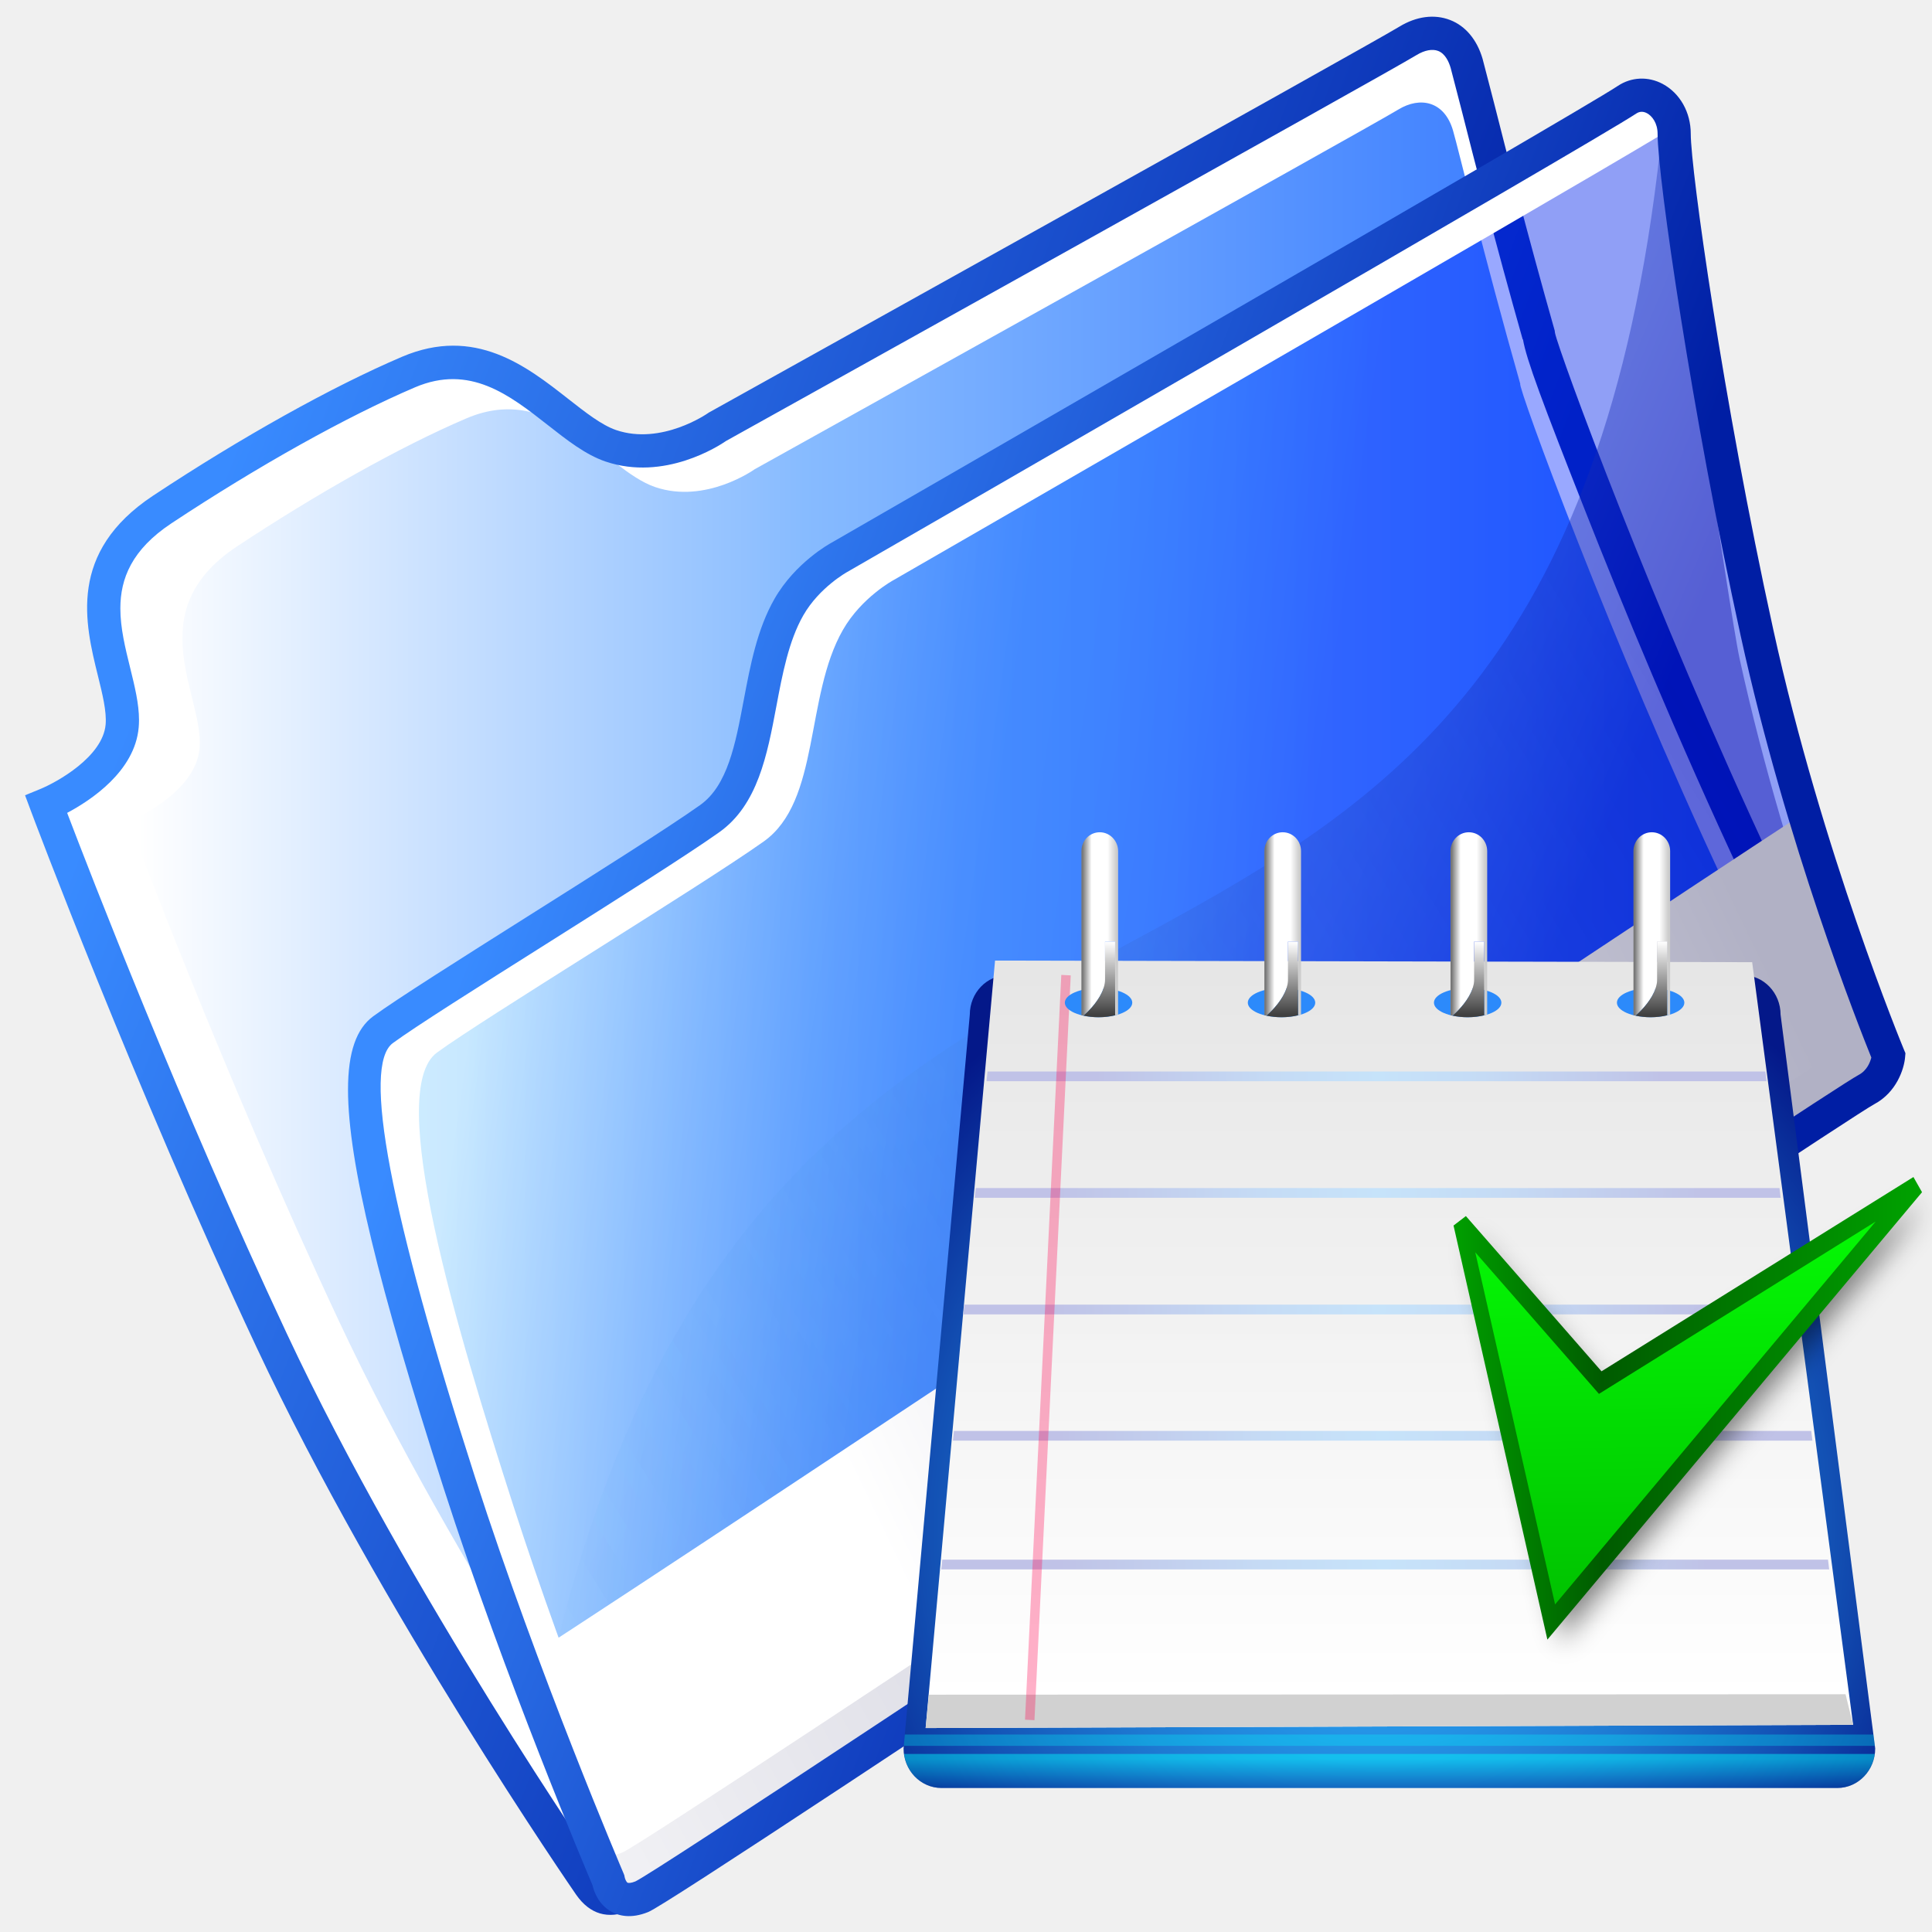
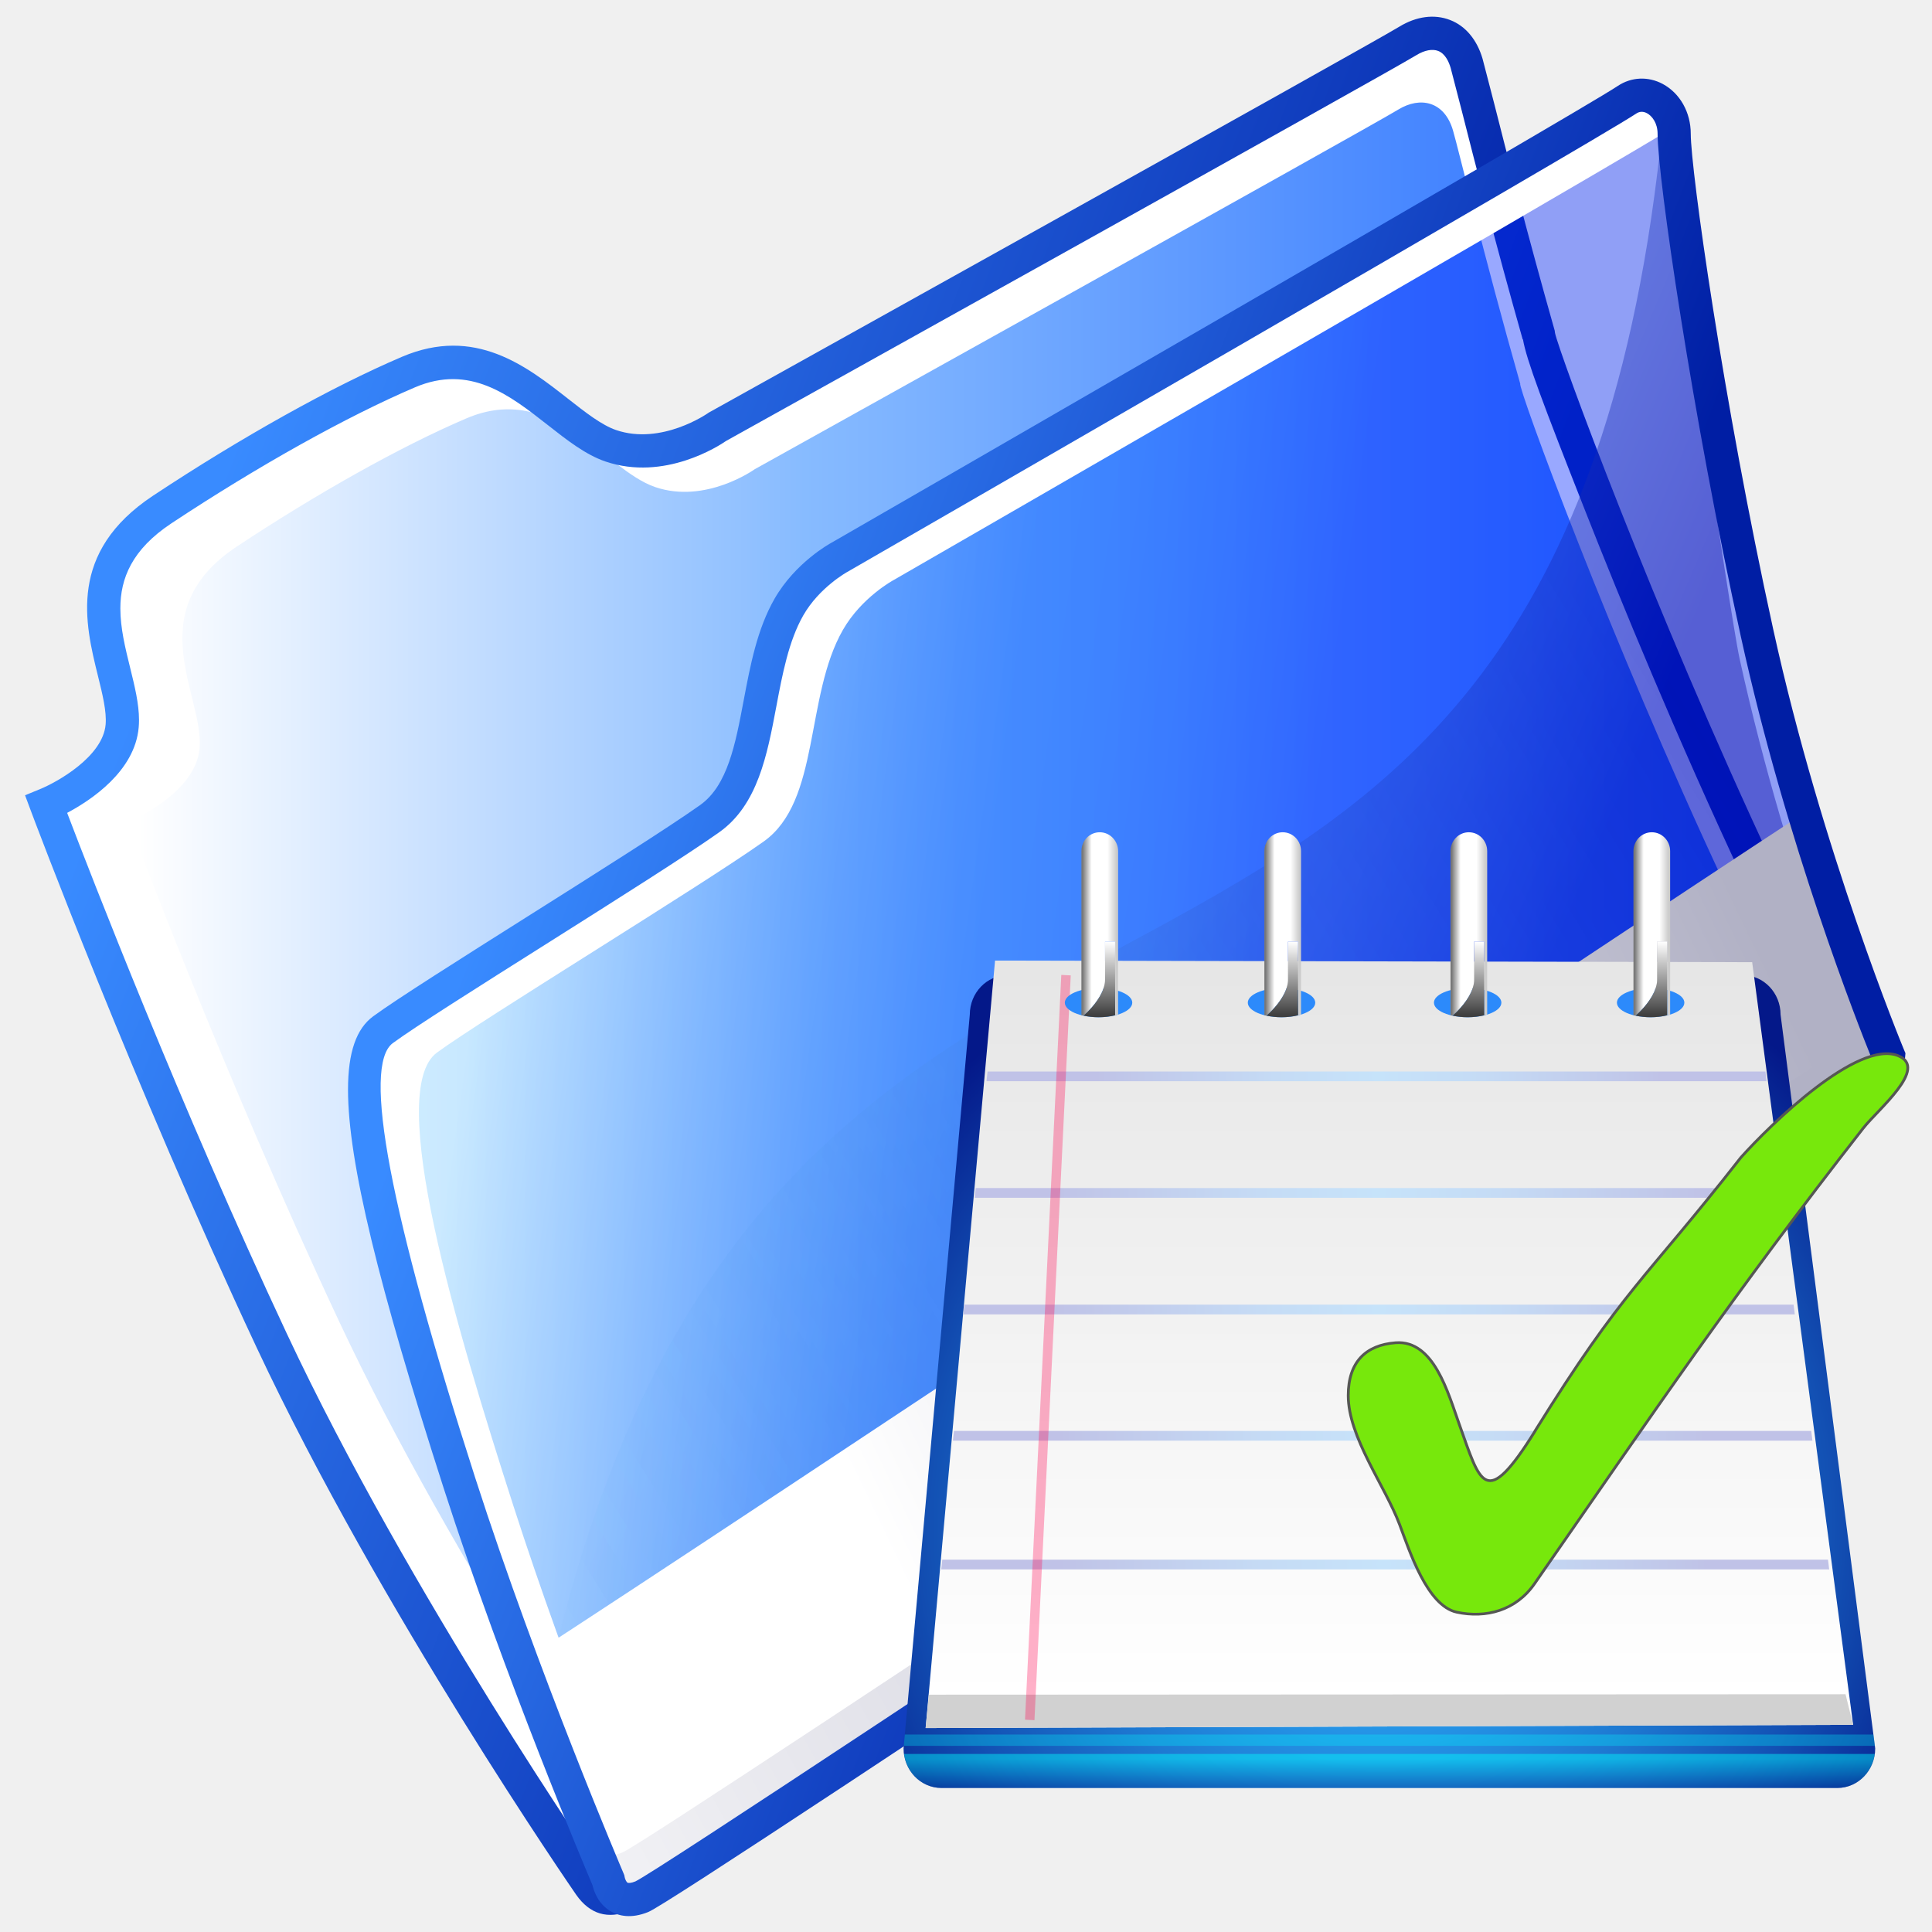
- <svg xmlns="http://www.w3.org/2000/svg" xmlns:xlink="http://www.w3.org/1999/xlink" width="128" height="128" viewBox="0 0 128 128" overflow="visible" enable-background="new 0 0 128 128" xml:space="preserve" id="svg2" version="1.1">
+ <svg xmlns="http://www.w3.org/2000/svg" width="128" height="128" viewBox="0 0 128 128" overflow="visible" enable-background="new 0 0 128 128" xml:space="preserve" id="svg2" version="1.1">
  <defs id="defs119">
-     <filter color-interpolation-filters="sRGB" id="filter3274">
-       <feGaussianBlur id="feGaussianBlur3276" stdDeviation="0.82" />
-     </filter>
-     <linearGradient y2="168.127" x2="54.63" y1="143.362" x1="54.316" gradientTransform="translate(0.1767767,0.1767767)" gradientUnits="userSpaceOnUse" id="linearGradient3282" xlink:href="#linearGradient3200" />
    <linearGradient id="linearGradient3200">
      <stop id="stop3202" offset="0" style="stop-color:#05ff05;stop-opacity:1;" />
      <stop id="stop3204" offset="1" style="stop-color:#00bd00;stop-opacity:1;" />
    </linearGradient>
-     <linearGradient y2="155.487" x2="42" y1="155.487" x1="72.25" gradientTransform="translate(0.1767767,0.1767767)" gradientUnits="userSpaceOnUse" id="linearGradient3284" xlink:href="#linearGradient3190" />
    <linearGradient id="linearGradient3190">
      <stop id="stop3192" offset="0" style="stop-color:#00a100;stop-opacity:1;" />
      <stop style="stop-color:#005b00;stop-opacity:1;" offset="0.69" id="stop3198" />
      <stop id="stop3194" offset="1" style="stop-color:#009c00;stop-opacity:1;" />
    </linearGradient>
    <linearGradient id="SVGID_10_" gradientUnits="userSpaceOnUse" x1="523.503" y1="699.535" x2="526.95" y2="699.535" gradientTransform="translate(-484,-665)">
      <stop offset="0" style="stop-color:#787878" id="stop134" />
      <stop offset="0.267" style="stop-color:#FFFFFF" id="stop136" />
      <stop offset="0.738" style="stop-color:#FFFFFF" id="stop138" />
      <stop offset="1" style="stop-color:#CCCCCC" id="stop140" />
    </linearGradient>
    <linearGradient id="SVGID_11_" gradientUnits="userSpaceOnUse" x1="525.217" y1="708.584" x2="525.217" y2="701.287" gradientTransform="translate(-484,-665)">
      <stop offset="0" style="stop-color:#404040" id="stop145" />
      <stop offset="1" style="stop-color:#FFFFFF" id="stop147" />
    </linearGradient>
    <linearGradient id="SVGID_12_" gradientUnits="userSpaceOnUse" x1="542.208" y1="699.535" x2="545.655" y2="699.535" gradientTransform="translate(-484,-665)">
      <stop offset="0" style="stop-color:#787878" id="stop154" />
      <stop offset="0.267" style="stop-color:#FFFFFF" id="stop156" />
      <stop offset="0.738" style="stop-color:#FFFFFF" id="stop158" />
      <stop offset="1" style="stop-color:#CCCCCC" id="stop160" />
    </linearGradient>
    <linearGradient id="SVGID_13_" gradientUnits="userSpaceOnUse" x1="543.922" y1="708.584" x2="543.922" y2="701.287" gradientTransform="translate(-484,-665)">
      <stop offset="0" style="stop-color:#404040" id="stop165" />
      <stop offset="1" style="stop-color:#FFFFFF" id="stop167" />
    </linearGradient>
    <linearGradient id="SVGID_14_" gradientUnits="userSpaceOnUse" x1="561.236" y1="699.535" x2="564.683" y2="699.535" gradientTransform="translate(-484,-665)">
      <stop offset="0" style="stop-color:#787878" id="stop174" />
      <stop offset="0.267" style="stop-color:#FFFFFF" id="stop176" />
      <stop offset="0.738" style="stop-color:#FFFFFF" id="stop178" />
      <stop offset="1" style="stop-color:#CCCCCC" id="stop180" />
    </linearGradient>
    <linearGradient id="SVGID_15_" gradientUnits="userSpaceOnUse" x1="562.949" y1="708.584" x2="562.949" y2="701.287" gradientTransform="translate(-484,-665)">
      <stop offset="0" style="stop-color:#404040" id="stop185" />
      <stop offset="1" style="stop-color:#FFFFFF" id="stop187" />
    </linearGradient>
    <linearGradient id="SVGID_16_" gradientUnits="userSpaceOnUse" x1="579.94" y1="699.535" x2="583.387" y2="699.535" gradientTransform="translate(-484,-665)">
      <stop offset="0" style="stop-color:#787878" id="stop194" />
      <stop offset="0.267" style="stop-color:#FFFFFF" id="stop196" />
      <stop offset="0.738" style="stop-color:#FFFFFF" id="stop198" />
      <stop offset="1" style="stop-color:#CCCCCC" id="stop200" />
    </linearGradient>
    <linearGradient id="SVGID_17_" gradientUnits="userSpaceOnUse" x1="581.654" y1="708.584" x2="581.654" y2="701.287" gradientTransform="translate(-484,-665)">
      <stop offset="0" style="stop-color:#404040" id="stop205" />
      <stop offset="1" style="stop-color:#FFFFFF" id="stop207" />
    </linearGradient>
    <linearGradient id="SVGID_9_" gradientUnits="userSpaceOnUse" x1="554.866" y1="782.681" x2="554.866" y2="786.227" gradientTransform="translate(-484,-665)">
      <stop offset="0" style="stop-color:#00FFFF" id="stop115" />
      <stop offset="1" style="stop-color:#041889" id="stop117" />
    </linearGradient>
    <radialGradient id="SVGID_4_" cx="553.774" cy="714.71" r="28.879" gradientTransform="translate(-484,-665)" gradientUnits="userSpaceOnUse">
      <stop offset="0" style="stop-color:#C6E3FA" id="stop52" />
      <stop offset="0.368" style="stop-color:#C5DBF5" id="stop54" />
      <stop offset="0.943" style="stop-color:#C0C5E8" id="stop56" />
      <stop offset="1" style="stop-color:#C0C2E7" id="stop58" />
    </radialGradient>
    <radialGradient id="SVGID_5_" cx="491.303" cy="726.322" r="28.86" gradientTransform="matrix(1.148,0,0,1,-494.2081,-665)" gradientUnits="userSpaceOnUse">
      <stop offset="0" style="stop-color:#C6E3FA" id="stop63-5" />
      <stop offset="0.368" style="stop-color:#C5DBF5" id="stop65" />
      <stop offset="0.943" style="stop-color:#C0C5E8" id="stop67" />
      <stop offset="1" style="stop-color:#C0C2E7" id="stop69" />
    </radialGradient>
    <radialGradient id="SVGID_6_" cx="491.303" cy="737.932" r="28.861" gradientTransform="matrix(1.148,0,0,1,-494.2081,-665)" gradientUnits="userSpaceOnUse">
      <stop offset="0" style="stop-color:#C6E3FA" id="stop74" />
      <stop offset="0.368" style="stop-color:#C5DBF5" id="stop76-6" />
      <stop offset="0.943" style="stop-color:#C0C5E8" id="stop78-9" />
      <stop offset="1" style="stop-color:#C0C2E7" id="stop80" />
    </radialGradient>
    <radialGradient id="SVGID_7_" cx="491.627" cy="750.511" r="28.778" gradientTransform="matrix(1.148,0,0,1,-494.2081,-665)" gradientUnits="userSpaceOnUse">
      <stop offset="0" style="stop-color:#C6E3FA" id="stop85-8" />
      <stop offset="0.368" style="stop-color:#C5DBF5" id="stop87-7" />
      <stop offset="0.943" style="stop-color:#C0C5E8" id="stop89-2" />
      <stop offset="1" style="stop-color:#C0C2E7" id="stop91-8" />
    </radialGradient>
    <radialGradient id="SVGID_8_" cx="491.732" cy="763.328" r="28.782" gradientTransform="matrix(1.148,0,0,1,-494.2081,-665)" gradientUnits="userSpaceOnUse">
      <stop offset="0" style="stop-color:#C6E3FA" id="stop96" />
      <stop offset="0.368" style="stop-color:#C5DBF5" id="stop98-2" />
      <stop offset="0.943" style="stop-color:#C0C5E8" id="stop100-9" />
      <stop offset="1" style="stop-color:#C0C2E7" id="stop102" />
    </radialGradient>
    <linearGradient id="SVGID_2_" gradientUnits="userSpaceOnUse" x1="554.867" y1="776.834" x2="554.867" y2="704.27" gradientTransform="translate(-484,-665)">
      <stop offset="0.005" style="stop-color:#FFFFFF" id="stop31-9" />
      <stop offset="1" style="stop-color:#E6E6E6" id="stop33" />
    </linearGradient>
    <radialGradient id="SVGID_1_" cx="554" cy="759.25" r="62.598" gradientTransform="translate(-484,-665)" gradientUnits="userSpaceOnUse">
      <stop offset="0" style="stop-color:#2CB0FB" id="stop13" />
      <stop offset="0.126" style="stop-color:#2AAAF6" id="stop15" />
      <stop offset="0.302" style="stop-color:#2698E9" id="stop17" />
      <stop offset="0.507" style="stop-color:#1E7AD2" id="stop19" />
      <stop offset="0.734" style="stop-color:#1351B4" id="stop21" />
      <stop offset="0.976" style="stop-color:#051C8C" id="stop23" />
      <stop offset="0.995" style="stop-color:#041889" id="stop25" />
+     </radialGradient>
+     <radialGradient id="SVGID_4_-2" cx="553.774" cy="714.71" r="28.879" gradientTransform="translate(-484,-665)" gradientUnits="userSpaceOnUse">
+       <stop offset="0" style="stop-color:#C6E3FA" id="stop52-3" />
+       <stop offset="0.368" style="stop-color:#C5DBF5" id="stop54-7" />
+       <stop offset="0.943" style="stop-color:#C0C5E8" id="stop56-5" />
+       <stop offset="1" style="stop-color:#C0C2E7" id="stop58-9" />
+     </radialGradient>
+     <radialGradient id="SVGID_5_-2" cx="491.303" cy="726.322" r="28.86" gradientTransform="matrix(1.148,0,0,1,-494.2081,-665)" gradientUnits="userSpaceOnUse">
+       <stop offset="0" style="stop-color:#C6E3FA" id="stop63-2" />
+       <stop offset="0.368" style="stop-color:#C5DBF5" id="stop65-8" />
+       <stop offset="0.943" style="stop-color:#C0C5E8" id="stop67-9" />
+       <stop offset="1" style="stop-color:#C0C2E7" id="stop69-7" />
+     </radialGradient>
+     <radialGradient id="SVGID_6_-3" cx="491.303" cy="737.932" r="28.861" gradientTransform="matrix(1.148,0,0,1,-494.2081,-665)" gradientUnits="userSpaceOnUse">
+       <stop offset="0" style="stop-color:#C6E3FA" id="stop74-6" />
+       <stop offset="0.368" style="stop-color:#C5DBF5" id="stop76-1" />
+       <stop offset="0.943" style="stop-color:#C0C5E8" id="stop78-2" />
+       <stop offset="1" style="stop-color:#C0C2E7" id="stop80-9" />
+     </radialGradient>
+     <radialGradient id="SVGID_7_-3" cx="491.627" cy="750.511" r="28.778" gradientTransform="matrix(1.148,0,0,1,-494.2081,-665)" gradientUnits="userSpaceOnUse">
+       <stop offset="0" style="stop-color:#C6E3FA" id="stop85-1" />
+       <stop offset="0.368" style="stop-color:#C5DBF5" id="stop87-9" />
+       <stop offset="0.943" style="stop-color:#C0C5E8" id="stop89-4" />
+       <stop offset="1" style="stop-color:#C0C2E7" id="stop91-7" />
+     </radialGradient>
+     <radialGradient id="SVGID_8_-8" cx="491.732" cy="763.328" r="28.782" gradientTransform="matrix(1.148,0,0,1,-494.2081,-665)" gradientUnits="userSpaceOnUse">
+       <stop offset="0" style="stop-color:#C6E3FA" id="stop96-4" />
+       <stop offset="0.368" style="stop-color:#C5DBF5" id="stop98-5" />
+       <stop offset="0.943" style="stop-color:#C0C5E8" id="stop100-0" />
+       <stop offset="1" style="stop-color:#C0C2E7" id="stop102-3" />
+     </radialGradient>
+     <radialGradient id="SVGID_1_-0" cx="554" cy="759.25" r="62.598" gradientTransform="translate(-484,-665)" gradientUnits="userSpaceOnUse">
+       <stop offset="0" style="stop-color:#2CB0FB" id="stop13-6" />
+       <stop offset="0.126" style="stop-color:#2AAAF6" id="stop15-3" />
+       <stop offset="0.302" style="stop-color:#2698E9" id="stop17-2" />
+       <stop offset="0.507" style="stop-color:#1E7AD2" id="stop19-0" />
+       <stop offset="0.734" style="stop-color:#1351B4" id="stop21-6" />
+       <stop offset="0.976" style="stop-color:#051C8C" id="stop23-1" />
+       <stop offset="0.995" style="stop-color:#041889" id="stop25-5" />
    </radialGradient>
  </defs>
  <g id="Layer_1">
    <g id="g5">
      <g id="g7">
        <linearGradient id="XMLID_1_" gradientUnits="userSpaceOnUse" x1="67.02" y1="-22.632" x2="60.504" y2="123.73">
          <stop offset="0.382" style="stop-color:#DCF0FF" id="stop10" />
          <stop offset="0.444" style="stop-color:#C9E6FF" id="stop12" />
          <stop offset="0.631" style="stop-color:#92CAFF" id="stop14" />
          <stop offset="0.793" style="stop-color:#6AB5FF" id="stop16" />
          <stop offset="0.921" style="stop-color:#52A9FF" id="stop18" />
          <stop offset="1" style="stop-color:#49A4FF" id="stop20" />
        </linearGradient>
        <path fill-rule="evenodd" clip-rule="evenodd" fill="url(#XMLID_1_)" d="M101.944,22.202      c-2.628-9.266-4.355-16.555-4.776-18.001c-0.604-2.081-2.325-2.449-3.891-1.492c-2.003,1.228-45.738,25.562-45.738,25.562      s-3.47,2.491-7.073,1.264c-3.601-1.23-7.215-7.521-13.401-4.884c-4.749,2.026-10.732,5.412-16.307,9.101      c-7.002,4.631-2.34,10.637-2.664,14.347c-0.287,3.28-5.031,5.204-5.031,5.204S9.776,71.266,17.999,88.81      s21.085,36.104,21.085,36.104c0.312,0.442,0.862,1.212,2.23,0.652c1.95-0.794,78.553-52.096,81.12-53.473      c0.462-0.245,0.773-0.591,0.987-0.935c-2.407-4.28-4.803-8.815-6.899-13.286C108.299,40.326,101.727,22.305,101.944,22.202z" id="path22" />
        <path fill-rule="evenodd" clip-rule="evenodd" fill="#FFFFFF" d="M101.944,23.202c-2.628-9.266-4.355-16.555-4.776-18.001      c-0.604-2.081-2.325-2.449-3.891-1.492c-2.003,1.228-45.738,25.562-45.738,25.562s-3.47,2.491-7.073,1.264      c-3.601-1.23-7.215-7.521-13.401-4.884c-4.749,2.026-10.732,5.412-16.307,9.101c-7.002,4.631-2.34,10.637-2.664,14.347      c-0.287,3.28-5.031,5.204-5.031,5.204S9.776,72.266,17.999,89.81s21.085,36.104,21.085,36.104      c0.312,0.442,0.862,1.212,2.23,0.652c1.95-0.794,78.553-52.096,81.12-53.473c0.462-0.245,0.773-0.591,0.987-0.935      c-2.407-4.28-4.803-8.815-6.899-13.286C108.299,41.326,101.727,23.305,101.944,23.202z" id="path24" />
        <linearGradient id="XMLID_2_" gradientUnits="userSpaceOnUse" x1="8.533" y1="64.347" x2="120.743" y2="64.347">
          <stop offset="0.006" style="stop-color:#FFFFFF" id="stop27" />
          <stop offset="0.399" style="stop-color:#87BBFF" id="stop29" />
          <stop offset="1" style="stop-color:#1E65FF" id="stop31" />
        </linearGradient>
        <path fill="url(#XMLID_2_)" d="M100.722,25.434C98.269,16.796,96.659,10,96.267,8.651c-0.563-1.94-2.166-2.284-3.627-1.392      c-1.867,1.145-42.641,23.83-42.641,23.83s-3.235,2.324-6.595,1.18c-3.357-1.148-6.727-7.014-12.496-4.554      c-4.426,1.888-10.004,5.044-15.201,8.483c-6.527,4.318-2.182,9.918-2.483,13.376c-0.269,3.059-4.69,4.852-4.69,4.852      s6.258,16.748,13.926,33.106c7.664,16.355,19.656,33.659,19.656,33.659c0.291,0.411,0.805,1.127,2.079,0.607      c1.818-0.742,73.235-48.569,75.63-49.854c0.43-0.229,0.719-0.552,0.919-0.871c-2.244-3.991-4.479-8.22-6.432-12.387      C106.645,42.33,100.516,25.529,100.722,25.434z" id="path33" />
        <linearGradient id="XMLID_3_" gradientUnits="userSpaceOnUse" x1="87.424" y1="71.276" x2="10.752" y2="41.642">
          <stop offset="0" style="stop-color:#001EA4" id="stop36" />
          <stop offset="1" style="stop-color:#398BFF" id="stop38" />
        </linearGradient>
        <path fill="url(#XMLID_3_)" d="M92.703,1.771c-1.961,1.202-45.262,25.296-45.698,25.538l-0.053,0.029L46.9,27.375      c-0.03,0.021-3.072,2.143-6.08,1.118c-0.959-0.328-2.033-1.171-3.17-2.062c-2.756-2.162-6.186-4.853-11.018-2.792      C22.007,25.612,16,28.964,10.15,32.834c-5.683,3.758-4.515,8.488-3.662,11.941c0.301,1.217,0.585,2.367,0.51,3.227      c-0.187,2.129-3.203,3.812-4.35,4.281L1.66,52.688l0.373,1c0.066,0.18,6.822,18.206,14.97,35.589      c8.167,17.426,21.048,36.077,21.177,36.264c0.906,1.288,2.1,1.638,3.551,1.044c1.1-0.448,18.391-11.916,46.737-30.75      c16.412-10.904,33.384-22.181,34.486-22.771c0.572-0.304,1.045-0.749,1.401-1.323l0.345-0.553l-0.319-0.567      c-2.657-4.725-4.966-9.17-6.862-13.215c-8.084-17.246-14.25-34.148-14.492-35.332l-0.008-0.04l-0.016-0.13      c-1.819-6.414-3.201-11.858-4.026-15.111l-0.752-2.896c-0.367-1.263-1.13-2.176-2.148-2.57      C95.033,0.92,93.835,1.078,92.703,1.771z M93.853,3.646c0.524-0.32,1.045-0.42,1.429-0.271c0.467,0.181,0.709,0.716,0.83,1.132      c0,0.001,0.732,2.824,0.732,2.824c0.829,3.264,2.215,8.727,4.042,15.17c0,0,0.013-0.025,0.013-0.027      c0.215,1.321,1.325,4.264,4.146,11.424c2.339,5.936,6.055,14.994,10.482,24.44c1.819,3.88,4.036,8.141,6.546,12.636      c-0.057,0.041-0.091,0.113-0.153,0.146c-1.198,0.643-16.709,10.948-34.669,22.881c-20.022,13.303-44.941,29.859-46.379,30.557      c-0.537,0.22-0.611,0.113-0.887-0.278c-0.124-0.179-12.902-18.682-20.989-35.938C11.938,73.286,5.934,57.752,4.449,53.855      c1.564-0.83,4.485-2.752,4.74-5.662c0.014-0.161,0.021-0.324,0.021-0.488c0-1.085-0.287-2.242-0.586-3.457      c-0.323-1.307-0.65-2.631-0.65-3.936c0-1.972,0.748-3.896,3.39-5.645c5.743-3.799,11.623-7.082,16.132-9.006      c3.635-1.55,6.259,0.509,8.797,2.5c1.287,1.01,2.504,1.965,3.816,2.413c3.917,1.334,7.553-1.054,8.005-1.366      C50.246,28.023,91.861,4.867,93.853,3.646z" id="path40" />
        <path fill="none" d="M128,128H0V0h128V128z" id="path42" />
      </g>
      <linearGradient id="XMLID_4_" gradientUnits="userSpaceOnUse" x1="32.111" y1="59.96" x2="85.156" y2="67.426">
        <stop offset="0" style="stop-color:#CDF8FF" id="stop45" />
        <stop offset="0.107" style="stop-color:#A1D6FF" id="stop47" />
        <stop offset="0.286" style="stop-color:#5CA2FF" id="stop49" />
        <stop offset="0.436" style="stop-color:#2A7BFF" id="stop51" />
        <stop offset="0.549" style="stop-color:#0C64FF" id="stop53" />
        <stop offset="0.612" style="stop-color:#005BFF" id="stop55" />
        <stop offset="0.711" style="stop-color:#0056FF" id="stop57" />
        <stop offset="0.831" style="stop-color:#0047FF" id="stop59" />
        <stop offset="0.962" style="stop-color:#002FFF" id="stop61" />
        <stop offset="1" style="stop-color:#0026FF" id="stop63" />
      </linearGradient>
      <path opacity="0.4" fill="url(#XMLID_4_)" d="M40.3,124.545c0,0-5.63-13.158-9.86-26.29c-3.762-11.693-8.514-27.498-5.066-30.032     c3.033-2.229,17.423-10.991,21.643-13.982c3.77-2.672,2.719-9.599,5.253-14.022c1.243-2.17,3.354-3.299,3.354-3.299     S105.001,8.47,107.793,6.608c1.351-0.899,3.126,0.315,3.126,2.258c0,2.669,2.196,18.056,5.485,33.048     c3.294,15.017,8.718,28.038,8.718,28.038s-0.133,1.522-1.458,2.23c-2.572,1.375-79.172,52.676-81.124,53.473     C40.588,126.451,40.3,124.545,40.3,124.545z" id="path65" />
      <defs id="defs67">
        <filter id="Adobe_OpacityMaskFilter" filterUnits="userSpaceOnUse" x="37" y="9.75" width="86.795" height="115.955">
          <feColorMatrix type="matrix" values="1 0 0 0 0  0 1 0 0 0  0 0 1 0 0  0 0 0 1 0" id="feColorMatrix70" />
        </filter>
      </defs>
      <mask maskUnits="userSpaceOnUse" x="37" y="9.75" width="86.795" height="115.955" id="XMLID_5_">
        <g filter="url(#Adobe_OpacityMaskFilter)" id="g73">
          <linearGradient id="XMLID_6_" gradientUnits="userSpaceOnUse" x1="101.908" y1="30.767" x2="12.619" y2="86.156">
            <stop offset="0" style="stop-color:#FFFFFF" id="stop76" />
            <stop offset="1" style="stop-color:#000000" id="stop78" />
          </linearGradient>
          <path fill="url(#XMLID_6_)" d="M125.483,115.934H-1.522V-4.865h127.006V115.934z" id="path80" />
        </g>
      </mask>
      <linearGradient id="XMLID_7_" gradientUnits="userSpaceOnUse" x1="46.169" y1="55.15" x2="97.329" y2="76.854">
        <stop offset="0" style="stop-color:#6AC5FF" id="stop83" />
        <stop offset="0.126" style="stop-color:#61B3F6" id="stop85" />
        <stop offset="0.378" style="stop-color:#4886E0" id="stop87" />
        <stop offset="0.729" style="stop-color:#213DBD" id="stop89" />
        <stop offset="1" style="stop-color:#00009F" id="stop91" />
      </linearGradient>
      <path opacity="0.4" mask="url(#XMLID_5_)" fill="url(#XMLID_7_)" d="M115.251,43.631c-0.67-3.055-4.683-30.909-5.251-33.881     c-7.5,68.5-57.5,36.75-73,98.75c-1.066,4.266,3.66,16.117,3.66,16.117s0.283,1.868,2.196,1.088     c1.913-0.781,76.988-51.061,79.51-52.408c1.299-0.694,1.429-2.187,1.429-2.187S118.479,58.348,115.251,43.631z" id="path93" />
      <path fill="#FFFFFF" d="M28.949,69.737c3.033-2.228,17.424-10.99,21.643-13.982c3.77-2.672,2.721-9.6,5.253-14.022     c1.244-2.17,3.354-3.3,3.354-3.3s42.856-24.691,50.972-29.57c-0.296-1.609-1.847-2.523-3.065-1.712     c-2.793,1.86-52.172,30.31-52.172,30.31s-2.109,1.129-3.354,3.3c-2.533,4.423-1.483,11.35-5.253,14.022     c-4.22,2.991-18.609,11.754-21.642,13.981c-3.449,2.534,1.303,18.339,5.066,30.031c4.23,13.134,9.86,26.291,9.86,26.291     s0.288,1.907,2.239,1.109c0.148-0.059,0.727-0.41,1.658-1.002c-1.311-3.131-5.905-14.285-9.494-25.426     C30.252,88.076,25.502,72.271,28.949,69.737z" id="path95" />
      <linearGradient id="XMLID_8_" gradientUnits="userSpaceOnUse" x1="57.867" y1="100.926" x2="120.558" y2="70.713">
        <stop offset="0" style="stop-color:#FFFFFF" id="stop98" />
        <stop offset="1" style="stop-color:#B1B1C5" id="stop100" />
      </linearGradient>
      <path fill="url(#XMLID_8_)" d="M34.57,110.088c3.049,8.195,5.729,14.457,5.729,14.457s0.288,1.906,2.24,1.11     c1.952-0.797,78.552-52.098,81.124-53.473c1.325-0.708,1.458-2.23,1.458-2.23s-2.802-6.724-5.6-16.083     C103.634,64.267,49.998,100.108,34.57,110.088z" id="path102" />
      <linearGradient id="XMLID_9_" gradientUnits="userSpaceOnUse" x1="18.033" y1="124.108" x2="116.451" y2="70.454">
        <stop offset="0" style="stop-color:#FFFFFF" id="stop105" />
        <stop offset="1" style="stop-color:#B1B1C5" id="stop107" />
      </linearGradient>
      <path fill="url(#XMLID_9_)" d="M119.522,53.869c-0.107,0.069-0.221,0.145-0.332,0.217     c2.44,7.683,4.63,12.942,4.63,12.942s-0.133,1.521-1.457,2.229c-2.571,1.375-79.172,52.676-81.123,53.473     c-0.902,0.369-1.445,0.157-1.773-0.176c0.523,1.263,0.833,1.99,0.833,1.99s0.288,1.906,2.24,1.11     c1.952-0.797,78.552-52.098,81.124-53.473c1.325-0.708,1.458-2.23,1.458-2.23S122.32,63.229,119.522,53.869z" id="path109" />
      <linearGradient id="XMLID_10_" gradientUnits="userSpaceOnUse" x1="95.627" y1="73.951" x2="35.754" y2="50.81">
        <stop offset="0" style="stop-color:#001EA4" id="stop112" />
        <stop offset="1" style="stop-color:#398BFF" id="stop114" />
      </linearGradient>
      <path fill="url(#XMLID_10_)" d="M107.184,5.693c-2.731,1.82-51.617,29.988-52.111,30.272c-0.066,0.036-2.373,1.289-3.758,3.705     c-1.154,2.015-1.605,4.41-2.043,6.726c-0.548,2.906-1.064,5.651-2.893,6.946c-2.108,1.495-6.814,4.466-11.364,7.337     c-4.506,2.845-8.762,5.531-10.293,6.656c-1.098,0.808-1.665,2.348-1.665,4.863c0,4.761,2.031,13.013,6.336,26.393     c4.072,12.642,9.488,25.429,9.86,26.303c0.085,0.371,0.365,1.257,1.237,1.752c0.482,0.274,1.303,0.502,2.465,0.027     c1.098-0.448,18.279-11.843,46.446-30.558c16.554-10.997,33.671-22.37,34.781-22.964c1.461-0.78,1.967-2.318,2.035-3.104     l0.023-0.27l-0.104-0.249c-0.054-0.13-5.426-13.11-8.659-27.852c-3.341-15.228-5.46-30.459-5.46-32.812     c0-1.423-0.713-2.688-1.861-3.304C109.192,5.047,108.081,5.096,107.184,5.693z M41.578,124.734     c-0.076-0.042-0.168-0.237-0.193-0.372l-0.022-0.118l-0.052-0.132c-0.056-0.131-5.658-13.265-9.824-26.194     c-5.667-17.614-7.505-27.307-5.462-28.809c1.469-1.079,5.692-3.746,10.165-6.568c4.574-2.889,9.305-5.875,11.462-7.403     c2.552-1.81,3.178-5.126,3.782-8.333c0.402-2.137,0.82-4.348,1.789-6.04c1.062-1.853,2.902-2.867,2.922-2.878     c2.044-1.177,49.469-28.504,52.259-30.363c0.223-0.148,0.464-0.156,0.716-0.021c0.322,0.174,0.7,0.635,0.7,1.364     c0,2.868,2.272,18.522,5.511,33.284c3.012,13.73,7.844,25.924,8.65,27.914c-0.078,0.305-0.284,0.854-0.835,1.148     c-1.122,0.6-13.957,9.116-34.961,23.071c-19.897,13.219-44.659,29.671-46.087,30.364     C41.797,124.771,41.623,124.759,41.578,124.734z" id="path116" />
    </g>
  </g>
  <g id="g2567" transform="matrix(0.1678966,0,0,0.163343,41.75904,50.07086)">
    <g transform="matrix(3.85994,0,0,4.072644,25.9958,-72.42194)" id="Layer_2">
      <radialGradient id="radialGradient3314" cx="554" cy="759.25" r="62.598" gradientTransform="translate(-484,-665)" gradientUnits="userSpaceOnUse">
        <stop offset="0" style="stop-color:#2CB0FB" id="stop3316" />
        <stop offset="0.126" style="stop-color:#2AAAF6" id="stop3318" />
        <stop offset="0.302" style="stop-color:#2698E9" id="stop3320" />
        <stop offset="0.507" style="stop-color:#1E7AD2" id="stop3322" />
        <stop offset="0.734" style="stop-color:#1351B4" id="stop3324" />
        <stop offset="0.976" style="stop-color:#051C8C" id="stop3326" />
        <stop offset="0.995" style="stop-color:#041889" id="stop3328" />
      </radialGradient>
      <path style="fill:url(#SVGID_1_)" d="m 120.532,116.648 c 0,2.172 -1.732,3.934 -3.87,3.934 H 25.07 c -2.137,0 -3.87,-1.762 -3.87,-3.934 l 6.773,-73.083 c 0,-2.172 1.733,-3.933 3.87,-3.933 h 75.146 c 2.138,0 3.869,1.761 3.869,3.933 l 9.674,73.083 z" id="path27" />
    </g>
    <g transform="matrix(3.85994,0,0,4.072644,25.9958,-72.42194)" id="Layer_3">
      <linearGradient id="linearGradient3332" gradientUnits="userSpaceOnUse" x1="554.867" y1="776.834" x2="554.867" y2="704.27" gradientTransform="translate(-484,-665)">
        <stop offset="0.005" style="stop-color:#FFFFFF" id="stop3334" />
        <stop offset="1" style="stop-color:#E6E6E6" id="stop3336" />
      </linearGradient>
      <polygon style="fill:url(#SVGID_2_)" points="118.275,114.293 23.458,114.615 30.553,38.181 107.955,38.342 " id="polygon35" />
    </g>
    <g transform="matrix(3.85994,0,0,4.072644,25.9958,-72.42194)" id="Layer_2_1_">
      <polygon style="fill:#d1d1d1" points="23.458,114.615 23.791,111.292 117.5,111.25 118.275,114.293 " id="polygon38" />
    </g>
    <g transform="matrix(3.85994,0,0,4.072644,25.9958,-72.42194)" id="Layer_4">
      <g id="g49">
        <radialGradient id="radialGradient3343" cx="553.774" cy="714.71" r="28.879" gradientTransform="translate(-484,-665)" gradientUnits="userSpaceOnUse">
          <stop offset="0" style="stop-color:#C6E3FA" id="stop3345" />
          <stop offset="0.368" style="stop-color:#C5DBF5" id="stop3347" />
          <stop offset="0.943" style="stop-color:#C0C5E8" id="stop3349" />
          <stop offset="1" style="stop-color:#C0C2E7" id="stop3351" />
        </radialGradient>
        <polygon style="fill:url(#SVGID_4_)" points="109.427,50.194 109.307,49.227 29.787,49.227 29.681,50.194 " id="polygon60" />
        <radialGradient id="radialGradient3354" cx="491.303" cy="726.322" r="28.86" gradientTransform="matrix(1.148,0,0,1,-494.2081,-665)" gradientUnits="userSpaceOnUse">
          <stop offset="0" style="stop-color:#C6E3FA" id="stop3356" />
          <stop offset="0.368" style="stop-color:#C5DBF5" id="stop3358" />
          <stop offset="0.943" style="stop-color:#C0C5E8" id="stop3360" />
          <stop offset="1" style="stop-color:#C0C2E7" id="stop3362" />
        </radialGradient>
        <polygon style="fill:url(#SVGID_5_)" points="110.868,61.805 110.749,60.837 28.578,60.837 28.472,61.805 " id="polygon71" />
        <radialGradient id="radialGradient3365" cx="491.303" cy="737.932" r="28.861" gradientTransform="matrix(1.148,0,0,1,-494.2081,-665)" gradientUnits="userSpaceOnUse">
          <stop offset="0" style="stop-color:#C6E3FA" id="stop3367" />
          <stop offset="0.368" style="stop-color:#C5DBF5" id="stop3369" />
          <stop offset="0.943" style="stop-color:#C0C5E8" id="stop3371" />
          <stop offset="1" style="stop-color:#C0C2E7" id="stop3373" />
        </radialGradient>
        <polygon style="fill:url(#SVGID_6_)" points="112.311,73.415 112.189,72.447 27.409,72.447 27.303,73.415 " id="polygon82" />
        <radialGradient id="radialGradient3376" cx="491.627" cy="750.511" r="28.778" gradientTransform="matrix(1.148,0,0,1,-494.2081,-665)" gradientUnits="userSpaceOnUse">
          <stop offset="0" style="stop-color:#C6E3FA" id="stop3378" />
          <stop offset="0.368" style="stop-color:#C5DBF5" id="stop3380" />
          <stop offset="0.943" style="stop-color:#C0C5E8" id="stop3382" />
          <stop offset="1" style="stop-color:#C0C2E7" id="stop3384" />
        </radialGradient>
        <polygon style="fill:url(#SVGID_7_)" points="114.115,85.993 113.995,85.025 26.35,85.025 26.245,85.993 " id="polygon93" />
        <radialGradient id="radialGradient3387" cx="491.732" cy="763.328" r="28.782" gradientTransform="matrix(1.148,0,0,1,-494.2081,-665)" gradientUnits="userSpaceOnUse">
          <stop offset="0" style="stop-color:#C6E3FA" id="stop3389" />
          <stop offset="0.368" style="stop-color:#C5DBF5" id="stop3391" />
          <stop offset="0.943" style="stop-color:#C0C5E8" id="stop3393" />
          <stop offset="1" style="stop-color:#C0C2E7" id="stop3395" />
        </radialGradient>
        <polygon style="fill:url(#SVGID_8_)" points="115.828,98.813 115.708,97.846 25.156,97.846 25.05,98.813 " id="polygon104" />
      </g>
    </g>
    <g transform="matrix(3.85994,0,0,4.072644,25.9958,-72.42194)" id="Layer_5">
      <polygon style="opacity:0.31;fill:#ff004f" enable-background="new    " points="34.583,113.832 33.617,113.783 37.326,39.608 38.292,39.657 " id="polygon107" />
    </g>
    <g transform="matrix(3.85994,0,0,4.072644,25.9958,-72.42194)" id="Layer_6">
      <g id="g110">
        <polygon style="opacity:0.28;fill:#00ffff" enable-background="new    " points="120.498,116.391 120.35,115.261 21.329,115.261 21.224,116.391 " id="polygon112" />
        <linearGradient id="linearGradient3403" gradientUnits="userSpaceOnUse" x1="554.866" y1="782.681" x2="554.866" y2="786.227" gradientTransform="translate(-484,-665)">
          <stop offset="0" style="stop-color:#00FFFF" id="stop3405" />
          <stop offset="1" style="stop-color:#041889" id="stop3407" />
        </linearGradient>
        <path style="opacity:0.44;fill:url(#SVGID_9_)" enable-background="new    " d="m 25.07,120.582 h 91.592 c 1.953,0 3.552,-1.477 3.816,-3.387 H 21.254 c 0.264,1.91 1.863,3.387 3.816,3.387 z" id="path119" />
      </g>
    </g>
    <g transform="matrix(3.85994,0,0,4.072644,25.9958,-72.42194)" id="Layer_14">
      <ellipse d="m 44.582,42.374 c 0,0.801 -1.543,1.451 -3.447,1.451 -1.904,0 -3.447,-0.65 -3.447,-1.451 0,-0.801 1.543,-1.451 3.447,-1.451 1.904,0 3.447,0.65 3.447,1.451 z" style="fill:#2c8afb" cx="41.135" cy="42.374" rx="3.447" ry="1.451" id="ellipse122" />
      <ellipse d="m 63.287,42.374 c 0,0.801 -1.543,1.451 -3.447,1.451 -1.904,0 -3.447,-0.65 -3.447,-1.451 0,-0.801 1.543,-1.451 3.447,-1.451 1.904,0 3.447,0.65 3.447,1.451 z" style="fill:#2c8afb" cx="59.84" cy="42.374" rx="3.447" ry="1.451" id="ellipse124" />
      <ellipse d="m 82.316,42.374 c 0,0.801 -1.543,1.451 -3.447,1.451 -1.904,0 -3.447,-0.65 -3.447,-1.451 0,-0.801 1.543,-1.451 3.447,-1.451 1.904,0 3.447,0.65 3.447,1.451 z" style="fill:#2c8afb" cx="78.869" cy="42.374" rx="3.447" ry="1.451" id="ellipse126" />
      <ellipse d="m 101.021,42.374 c 0,0.801 -1.543,1.451 -3.447,1.451 -1.904,0 -3.447,-0.65 -3.447,-1.451 0,-0.801 1.543,-1.451 3.447,-1.451 1.904,0 3.447,0.65 3.447,1.451 z" style="fill:#2c8afb" cx="97.574" cy="42.374" rx="3.447" ry="1.451" id="ellipse128" />
    </g>
    <g transform="matrix(3.85994,0,0,4.072644,25.9958,-72.42194)" id="Layer_16">
      <g id="g131">
        <linearGradient id="linearGradient3417" gradientUnits="userSpaceOnUse" x1="523.503" y1="699.535" x2="526.95" y2="699.535" gradientTransform="translate(-484,-665)">
          <stop offset="0" style="stop-color:#787878" id="stop3419" />
          <stop offset="0.267" style="stop-color:#FFFFFF" id="stop3421" />
          <stop offset="0.738" style="stop-color:#FFFFFF" id="stop3423" />
          <stop offset="1" style="stop-color:#CCCCCC" id="stop3425" />
        </linearGradient>
        <path style="fill:url(#SVGID_10_)" d="m 41.256,25.402 c -1.036,0 -1.875,0.839 -1.875,1.875 v 16.34 c 0.073,0.018 0.147,0.035 0.224,0.051 0.707,-0.609 1.668,-1.636 2.036,-2.724 0.093,-0.275 0.159,-0.552 0.159,-0.827 0,-2.418 0,-3.83 0,-3.83 h 1.028 v 7.345 c 0.103,-0.025 0.207,-0.048 0.303,-0.078 V 27.276 c -10e-4,-1.035 -0.84,-1.874 -1.875,-1.874 z" id="path142" />
        <linearGradient id="linearGradient3428" gradientUnits="userSpaceOnUse" x1="525.217" y1="708.584" x2="525.217" y2="701.287" gradientTransform="translate(-484,-665)">
          <stop offset="0" style="stop-color:#404040" id="stop3430" />
          <stop offset="1" style="stop-color:#FFFFFF" id="stop3432" />
        </linearGradient>
        <path style="fill:url(#SVGID_11_)" d="m 41.8,36.286 c 0,0 0,1.412 0,3.83 0,0.275 -0.066,0.552 -0.159,0.827 -0.368,1.088 -1.33,2.115 -2.036,2.724 0.463,0.097 0.978,0.157 1.531,0.157 0.618,0 1.191,-0.074 1.692,-0.194 v -7.345 l -1.028,0.001 0,0 z" id="path149" />
      </g>
      <g id="g151">
        <linearGradient id="linearGradient3436" gradientUnits="userSpaceOnUse" x1="542.208" y1="699.535" x2="545.655" y2="699.535" gradientTransform="translate(-484,-665)">
          <stop offset="0" style="stop-color:#787878" id="stop3438" />
          <stop offset="0.267" style="stop-color:#FFFFFF" id="stop3440" />
          <stop offset="0.738" style="stop-color:#FFFFFF" id="stop3442" />
          <stop offset="1" style="stop-color:#CCCCCC" id="stop3444" />
        </linearGradient>
        <path style="fill:url(#SVGID_12_)" d="m 59.961,25.402 c -1.036,0 -1.875,0.839 -1.875,1.875 v 16.34 c 0.073,0.018 0.147,0.035 0.223,0.051 0.707,-0.609 1.668,-1.636 2.036,-2.724 0.093,-0.275 0.159,-0.552 0.159,-0.827 0,-2.418 0,-3.83 0,-3.83 h 1.028 v 7.345 c 0.103,-0.025 0.206,-0.048 0.302,-0.078 V 27.276 c 10e-4,-1.035 -0.838,-1.874 -1.873,-1.874 z" id="path162" />
        <linearGradient id="linearGradient3447" gradientUnits="userSpaceOnUse" x1="543.922" y1="708.584" x2="543.922" y2="701.287" gradientTransform="translate(-484,-665)">
          <stop offset="0" style="stop-color:#404040" id="stop3449" />
          <stop offset="1" style="stop-color:#FFFFFF" id="stop3451" />
        </linearGradient>
        <path style="fill:url(#SVGID_13_)" d="m 60.505,36.286 c 0,0 0,1.412 0,3.83 0,0.275 -0.066,0.552 -0.159,0.827 -0.368,1.088 -1.33,2.115 -2.036,2.724 0.463,0.097 0.978,0.157 1.531,0.157 0.618,0 1.191,-0.074 1.693,-0.194 v -7.345 l -1.029,0.001 0,0 z" id="path169" />
      </g>
      <g id="g171">
        <linearGradient id="linearGradient3455" gradientUnits="userSpaceOnUse" x1="561.236" y1="699.535" x2="564.683" y2="699.535" gradientTransform="translate(-484,-665)">
          <stop offset="0" style="stop-color:#787878" id="stop3457" />
          <stop offset="0.267" style="stop-color:#FFFFFF" id="stop3459" />
          <stop offset="0.738" style="stop-color:#FFFFFF" id="stop3461" />
          <stop offset="1" style="stop-color:#CCCCCC" id="stop3463" />
        </linearGradient>
        <path style="fill:url(#SVGID_14_)" d="m 78.988,25.402 c -1.034,0 -1.873,0.839 -1.873,1.875 v 16.34 c 0.07,0.018 0.146,0.035 0.223,0.051 0.707,-0.609 1.669,-1.636 2.036,-2.724 0.093,-0.275 0.16,-0.552 0.16,-0.827 0,-2.418 0,-3.83 0,-3.83 h 1.026 v 7.345 c 0.104,-0.025 0.207,-0.048 0.304,-0.078 V 27.276 c -0.001,-1.035 -0.839,-1.874 -1.876,-1.874 z" id="path182" />
        <linearGradient id="linearGradient3466" gradientUnits="userSpaceOnUse" x1="562.949" y1="708.584" x2="562.949" y2="701.287" gradientTransform="translate(-484,-665)">
          <stop offset="0" style="stop-color:#404040" id="stop3468" />
          <stop offset="1" style="stop-color:#FFFFFF" id="stop3470" />
        </linearGradient>
        <path style="fill:url(#SVGID_15_)" d="m 79.534,36.286 c 0,0 0,1.412 0,3.83 0,0.275 -0.067,0.552 -0.16,0.827 -0.367,1.088 -1.329,2.115 -2.036,2.724 0.463,0.097 0.979,0.157 1.53,0.157 0.618,0 1.19,-0.074 1.692,-0.194 v -7.345 l -1.026,0.001 0,0 z" id="path189" />
      </g>
      <g id="g191">
        <linearGradient id="linearGradient3474" gradientUnits="userSpaceOnUse" x1="579.94" y1="699.535" x2="583.387" y2="699.535" gradientTransform="translate(-484,-665)">
          <stop offset="0" style="stop-color:#787878" id="stop3476" />
          <stop offset="0.267" style="stop-color:#FFFFFF" id="stop3478" />
          <stop offset="0.738" style="stop-color:#FFFFFF" id="stop3480" />
          <stop offset="1" style="stop-color:#CCCCCC" id="stop3482" />
        </linearGradient>
        <path style="fill:url(#SVGID_16_)" d="m 97.693,25.402 c -1.035,0 -1.875,0.839 -1.875,1.875 v 16.34 c 0.074,0.018 0.146,0.035 0.225,0.051 0.706,-0.609 1.669,-1.636 2.036,-2.724 0.093,-0.275 0.159,-0.552 0.159,-0.827 0,-2.418 0,-3.83 0,-3.83 h 1.027 v 7.345 c 0.104,-0.025 0.207,-0.048 0.303,-0.078 V 27.276 c 0,-1.035 -0.839,-1.874 -1.875,-1.874 z" id="path202" />
        <linearGradient id="linearGradient3485" gradientUnits="userSpaceOnUse" x1="581.654" y1="708.584" x2="581.654" y2="701.287" gradientTransform="translate(-484,-665)">
          <stop offset="0" style="stop-color:#404040" id="stop3487" />
          <stop offset="1" style="stop-color:#FFFFFF" id="stop3489" />
        </linearGradient>
        <path style="fill:url(#SVGID_17_)" d="m 98.238,36.286 c 0,0 0,1.412 0,3.83 0,0.275 -0.066,0.552 -0.159,0.827 -0.367,1.088 -1.33,2.115 -2.036,2.724 0.463,0.097 0.979,0.157 1.53,0.157 0.618,0 1.19,-0.074 1.692,-0.194 v -7.345 l -1.027,0.001 0,0 z" id="path209" />
      </g>
    </g>
-     <g id="layer1" transform="matrix(5.948577,0,0,7.616286,320.7854,138.1835)">
-       <g transform="translate(-41.01219,-139.3)" id="g3278">
-         <path id="path3208" d="m 42.884,146.923 6,21.25 24.25,-23.25 -21,10.5 -9.25,-8.5 z" style="opacity:0.499;fill:#000000;fill-opacity:1;fill-rule:evenodd;stroke:none;filter:url(#filter3274)" />
-         <path style="fill:url(#linearGradient3282);fill-opacity:1;fill-rule:evenodd;stroke:url(#linearGradient3284);stroke-width:1px;stroke-linecap:round;stroke-linejoin:miter;stroke-opacity:1" d="m 42.177,146.039 6,21.25 24.25,-23.25 -21,10.5 -9.25,-8.5 z" id="path2418" />
-       </g>
-     </g>
+     <path id="use35" d="m 357.068,273.772 c 35.204,-58.145 42.723,-60.328 81.16,-110.811 11.888,-13.654 46.101,-47.826 62.032,-41.306 12.167,4.988 -7.923,21.735 -13.779,29.444 -51.513,67.805 -81.926,114.062 -129.683,184.746 -7.358,10.886 -19.164,14.063 -30.683,11.527 -11.708,-2.601 -18.642,-24.893 -22.514,-35.482 -5.767,-15.79 -20.308,-35.491 -20.299,-52.396 0.004,-13.654 6.958,-20.481 18.678,-21.41 15.085,-1.194 20.695,20.342 25.117,33.039 8.375,23.964 10.177,35.389 29.989,2.694 z" fill="#4e9a06" style="fill:#77e80c;fill-opacity:1;stroke:#555753;stroke-width:1.1" />
  </g>
</svg>
